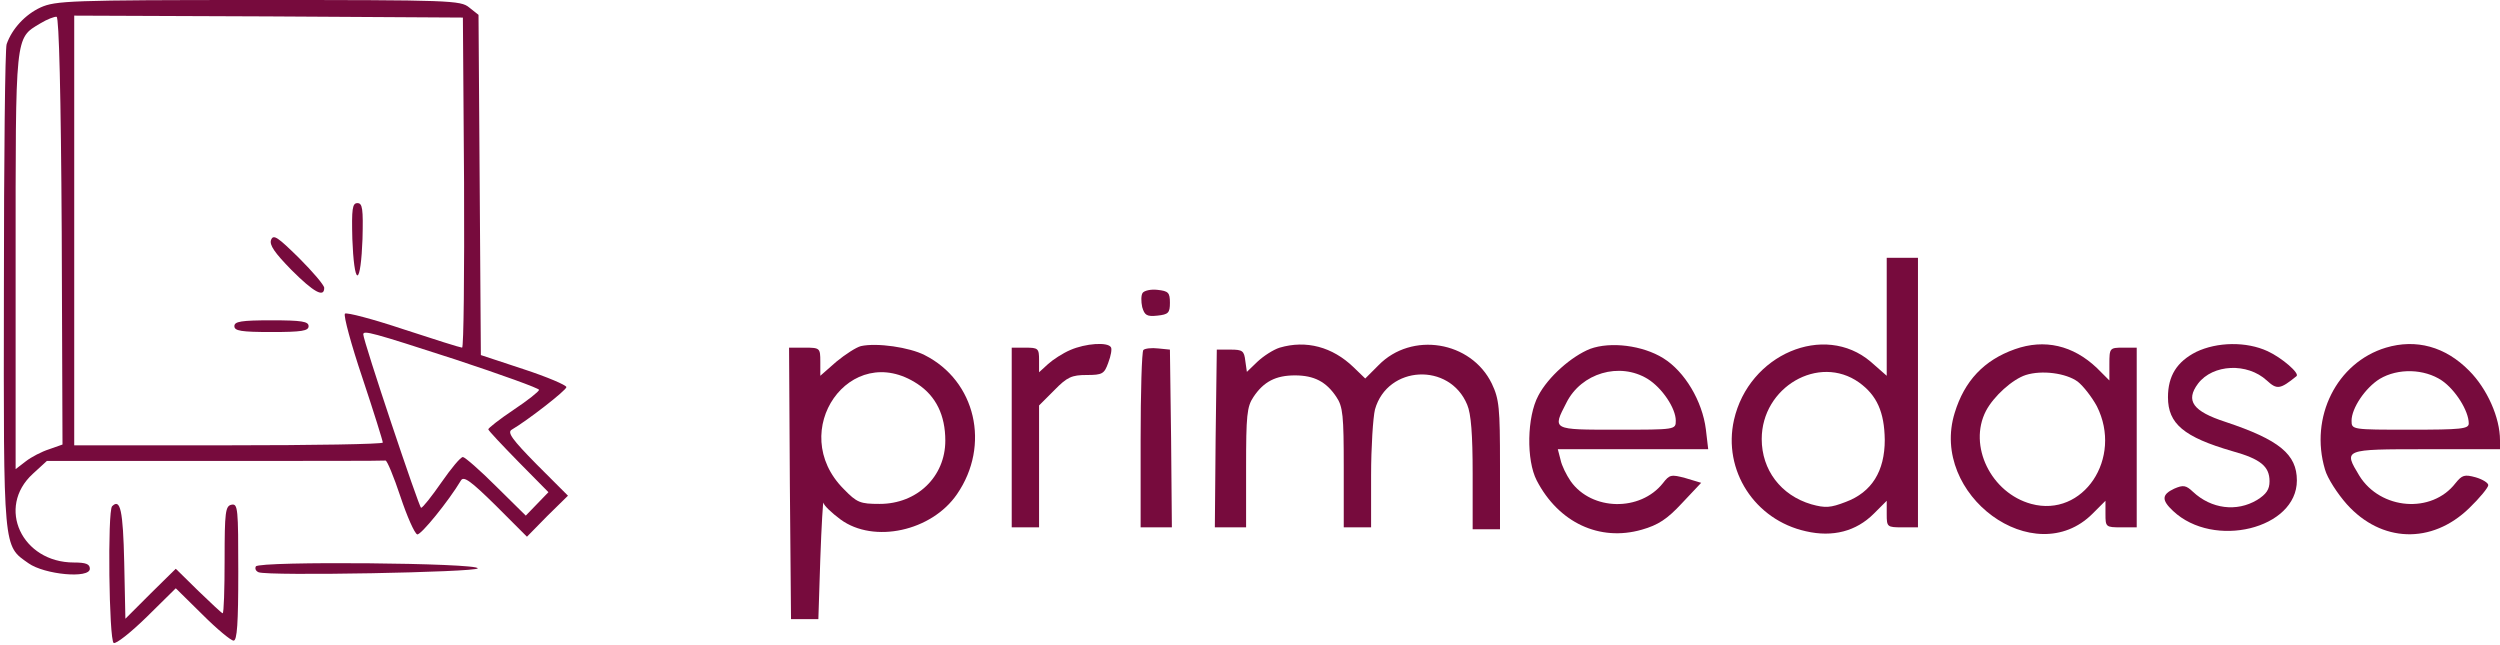
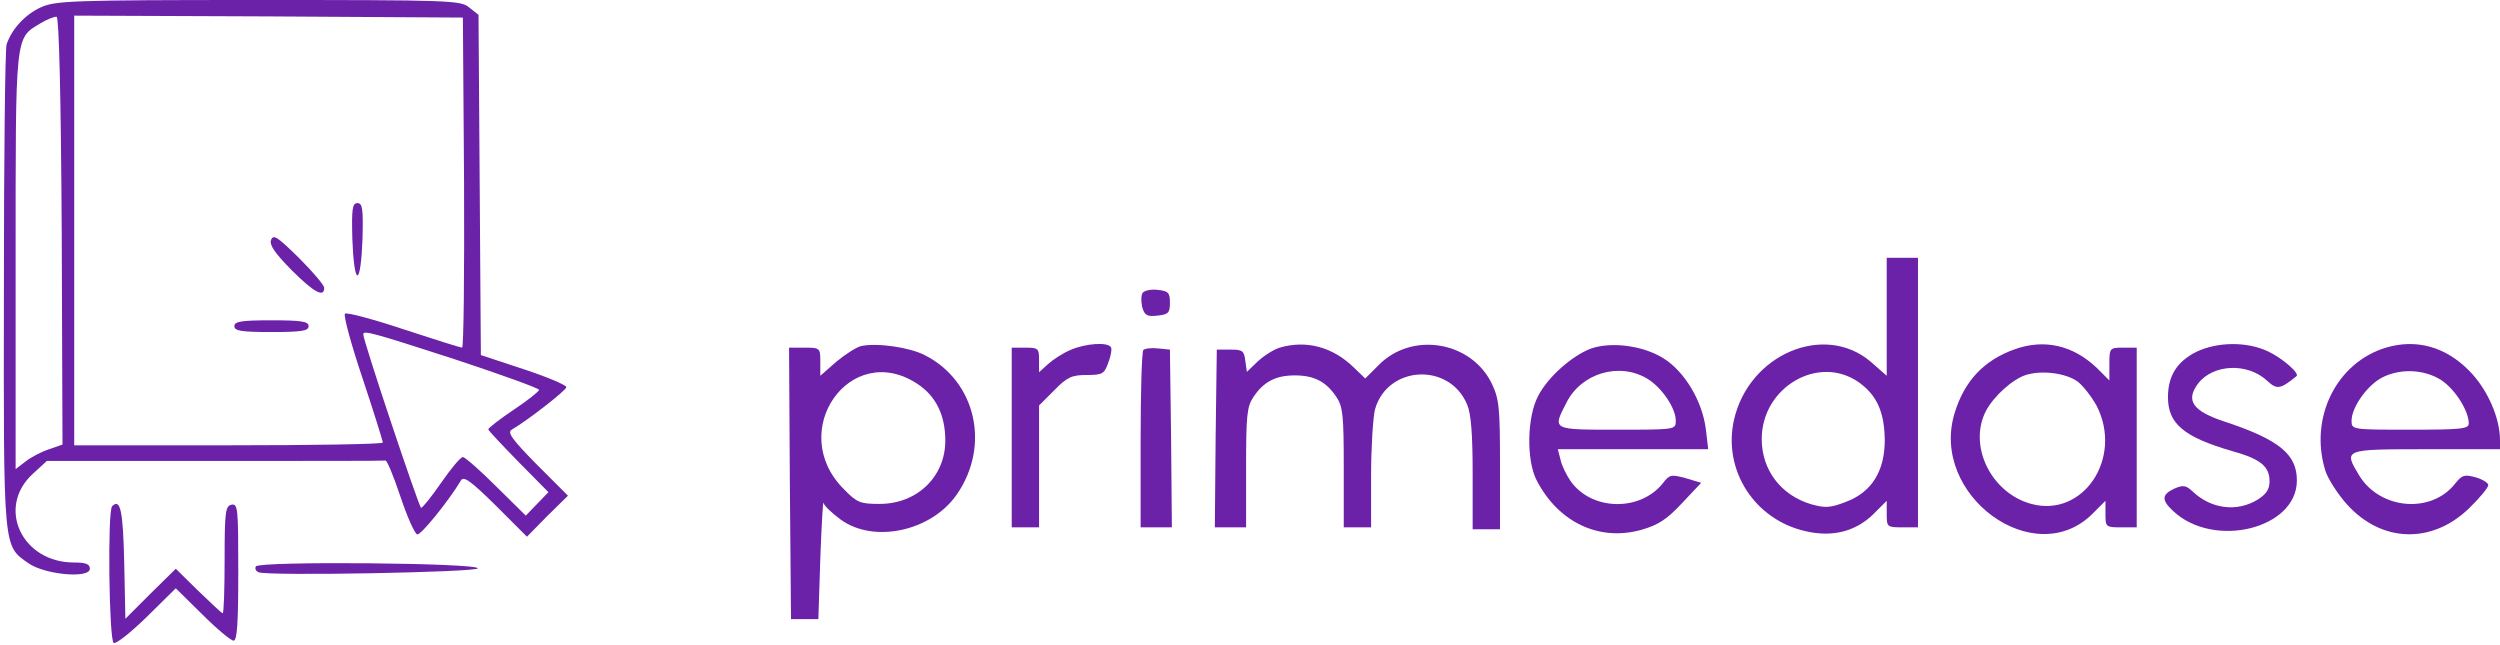
<svg xmlns="http://www.w3.org/2000/svg" version="1.0" width="auto" height="auto" viewBox="0 0 640 165" preserveAspectRatio="xMidYMid meet">
-   <g transform="translate(0,165) scale(0.1,-0.1)" fill="#770b3d" stroke="none">
+   <g transform="translate(0,165) scale(0.1,-0.1)" fill="#6B21A8" stroke="none">
    <path d="M104 1631 c-39 -18 -73 -54 -87 -94 -4 -10 -7 -292 -7 -628 -1 -674 -2 -655 63 -701 41 -29 157 -40 157 -14 0 12 -10 16 -41 16 -133 0 -199 141 -105 227 l36 33 430 0 c236 0 433 0 437 1 4 0 21 -41 38 -92 17 -51 36 -94 43 -97 9 -3 81 86 112 138 7 12 25 -1 89 -64 l80 -80 52 53 53 52 -80 80 c-63 64 -76 82 -64 89 41 24 140 101 140 109 0 5 -49 26 -110 46 l-109 36 -3 436 -3 435 -24 19 c-22 18 -46 19 -540 19 -482 0 -519 -2 -557 -19z m54 -574 l2 -545 -34 -12 c-19 -6 -46 -20 -60 -31 l-26 -20 0 531 c0 586 -2 571 63 610 18 11 37 18 42 17 6 -2 11 -197 13 -550z m1030 126 c1 -233 -1 -423 -5 -423 -4 0 -71 21 -150 47 -78 26 -146 44 -150 40 -4 -5 16 -79 45 -165 29 -87 52 -161 52 -165 0 -4 -178 -7 -395 -7 l-395 0 0 550 0 550 498 -2 497 -3 3 -422z m-23 -453 c118 -39 215 -74 215 -78 0 -4 -29 -27 -65 -51 -36 -24 -65 -47 -65 -50 0 -3 35 -40 77 -83 l77 -78 -29 -30 -29 -30 -76 75 c-41 41 -80 75 -85 75 -6 0 -30 -29 -55 -65 -25 -36 -48 -65 -52 -65 -5 0 -148 427 -148 444 0 11 22 5 235 -64z" />
    <path d="M902 1038 c2 -54 7 -93 13 -93 6 0 11 39 13 93 2 78 0 92 -13 92 -13 0 -15 -14 -13 -92z" />
    <path d="M694 1036 c-5 -13 9 -33 52 -77 57 -57 84 -72 84 -46 0 7 -29 41 -65 77 -54 53 -65 61 -71 46z" />
    <path d="M600 815 c0 -12 17 -15 95 -15 78 0 95 3 95 15 0 12 -17 15 -95 15 -78 0 -95 -3 -95 -15z" />
    <path d="M4830 839 l0 -151 -41 36 c-119 101 -312 19 -350 -149 -29 -129 53 -256 184 -285 69 -16 129 0 174 45 l33 33 0 -34 c0 -33 1 -34 40 -34 l40 0 0 345 0 345 -40 0 -40 0 0 -151z m-71 -168 c46 -33 65 -76 66 -147 0 -80 -33 -134 -100 -159 -39 -15 -52 -16 -88 -6 -78 23 -127 88 -127 167 0 133 146 218 249 145z" />
    <path d="M2925 900 c-4 -6 -4 -22 -1 -36 6 -21 12 -25 39 -22 28 3 32 7 32 33 0 26 -4 30 -32 33 -17 2 -34 -2 -38 -8z" />
    <path d="M2204 764 c-12 -3 -40 -21 -63 -40 l-41 -36 0 36 c0 35 -1 36 -40 36 l-40 0 2 -347 3 -348 35 0 35 0 5 155 c3 85 7 149 8 143 1 -7 21 -26 44 -43 85 -62 233 -30 298 65 86 125 48 290 -83 356 -39 20 -122 32 -163 23z m145 -97 c47 -31 71 -80 71 -145 0 -92 -72 -162 -168 -162 -50 0 -58 3 -92 38 -148 148 17 383 189 269z" />
    <path d="M2740 754 c-19 -8 -45 -25 -57 -36 l-23 -21 0 31 c0 30 -2 32 -35 32 l-35 0 0 -230 0 -230 35 0 35 0 0 156 0 156 39 39 c33 34 45 39 83 39 40 0 45 3 55 31 7 18 10 36 7 40 -8 14 -65 10 -104 -7z" />
    <path d="M3276 760 c-16 -5 -41 -21 -57 -36 l-27 -26 -4 28 c-3 26 -7 29 -38 29 l-35 0 -3 -227 -2 -228 40 0 40 0 0 153 c0 133 2 156 19 181 26 39 57 55 106 55 49 0 80 -16 106 -55 17 -25 19 -48 19 -181 l0 -153 35 0 35 0 0 133 c0 72 5 149 10 169 32 113 191 121 236 12 10 -23 14 -77 14 -176 l0 -143 35 0 35 0 0 164 c0 147 -2 169 -21 209 -53 109 -205 134 -290 47 l-34 -34 -30 29 c-54 52 -121 70 -189 50z" />
    <path d="M4071 757 c-48 -19 -108 -72 -133 -120 -29 -54 -31 -165 -4 -217 56 -108 161 -157 269 -126 42 12 65 27 103 68 l49 52 -40 12 c-37 10 -41 9 -58 -13 -58 -73 -182 -71 -236 5 -11 16 -23 40 -26 55 l-7 27 192 0 193 0 -6 51 c-9 72 -54 148 -109 182 -53 33 -135 43 -187 24z m147 -77 c37 -23 72 -75 72 -107 0 -23 -1 -23 -150 -23 -168 0 -166 -1 -130 69 38 76 136 105 208 61z" />
    <path d="M5158 756 c-79 -28 -129 -81 -154 -163 -65 -210 204 -407 353 -258 l33 33 0 -34 c0 -33 1 -34 40 -34 l40 0 0 230 0 230 -35 0 c-34 0 -35 -1 -35 -42 l0 -42 -32 32 c-61 58 -134 75 -210 48z m161 -83 c14 -11 36 -39 49 -63 67 -133 -35 -286 -168 -250 -103 28 -162 149 -116 238 20 38 68 81 102 92 41 13 103 5 133 -17z" />
    <path d="M5622 749 c-49 -25 -72 -61 -72 -116 0 -68 41 -102 165 -138 72 -20 95 -39 95 -77 0 -21 -8 -33 -32 -48 -52 -31 -117 -23 -164 21 -18 17 -25 18 -48 8 -32 -15 -33 -29 -3 -57 104 -98 317 -46 317 78 0 67 -45 104 -183 150 -83 27 -103 54 -70 98 38 50 126 54 176 8 26 -24 34 -23 76 11 9 7 -37 47 -74 64 -54 25 -129 24 -183 -2z" />
    <path d="M6108 760 c-126 -38 -196 -178 -156 -312 6 -22 32 -62 56 -89 88 -98 217 -103 313 -10 27 26 49 53 49 59 0 6 -15 15 -32 20 -29 8 -35 6 -52 -15 -61 -79 -192 -68 -246 19 -41 68 -42 68 170 68 l190 0 0 23 c0 58 -33 132 -79 178 -61 62 -136 82 -213 59z m143 -84 c35 -24 69 -78 69 -110 0 -14 -19 -16 -150 -16 -149 0 -150 0 -150 23 0 32 35 84 72 107 47 28 114 26 159 -4z" />
    <path d="M2927 754 c-4 -4 -7 -108 -7 -231 l0 -223 40 0 40 0 -2 228 -3 227 -30 3 c-17 2 -34 0 -38 -4z" />
    <path d="M287 354 c-12 -12 -8 -342 4 -350 6 -3 43 26 85 67 l74 73 68 -67 c37 -37 73 -67 80 -67 9 0 12 44 12 176 0 162 -1 175 -17 172 -16 -3 -18 -18 -18 -141 0 -75 -2 -137 -5 -137 -2 0 -30 26 -62 57 l-58 57 -65 -64 -64 -64 -3 144 c-3 134 -10 165 -31 144z" />
    <path d="M655 200 c-3 -6 0 -12 7 -15 26 -10 558 0 561 10 3 14 -559 19 -568 5z" />
  </g>
</svg>
